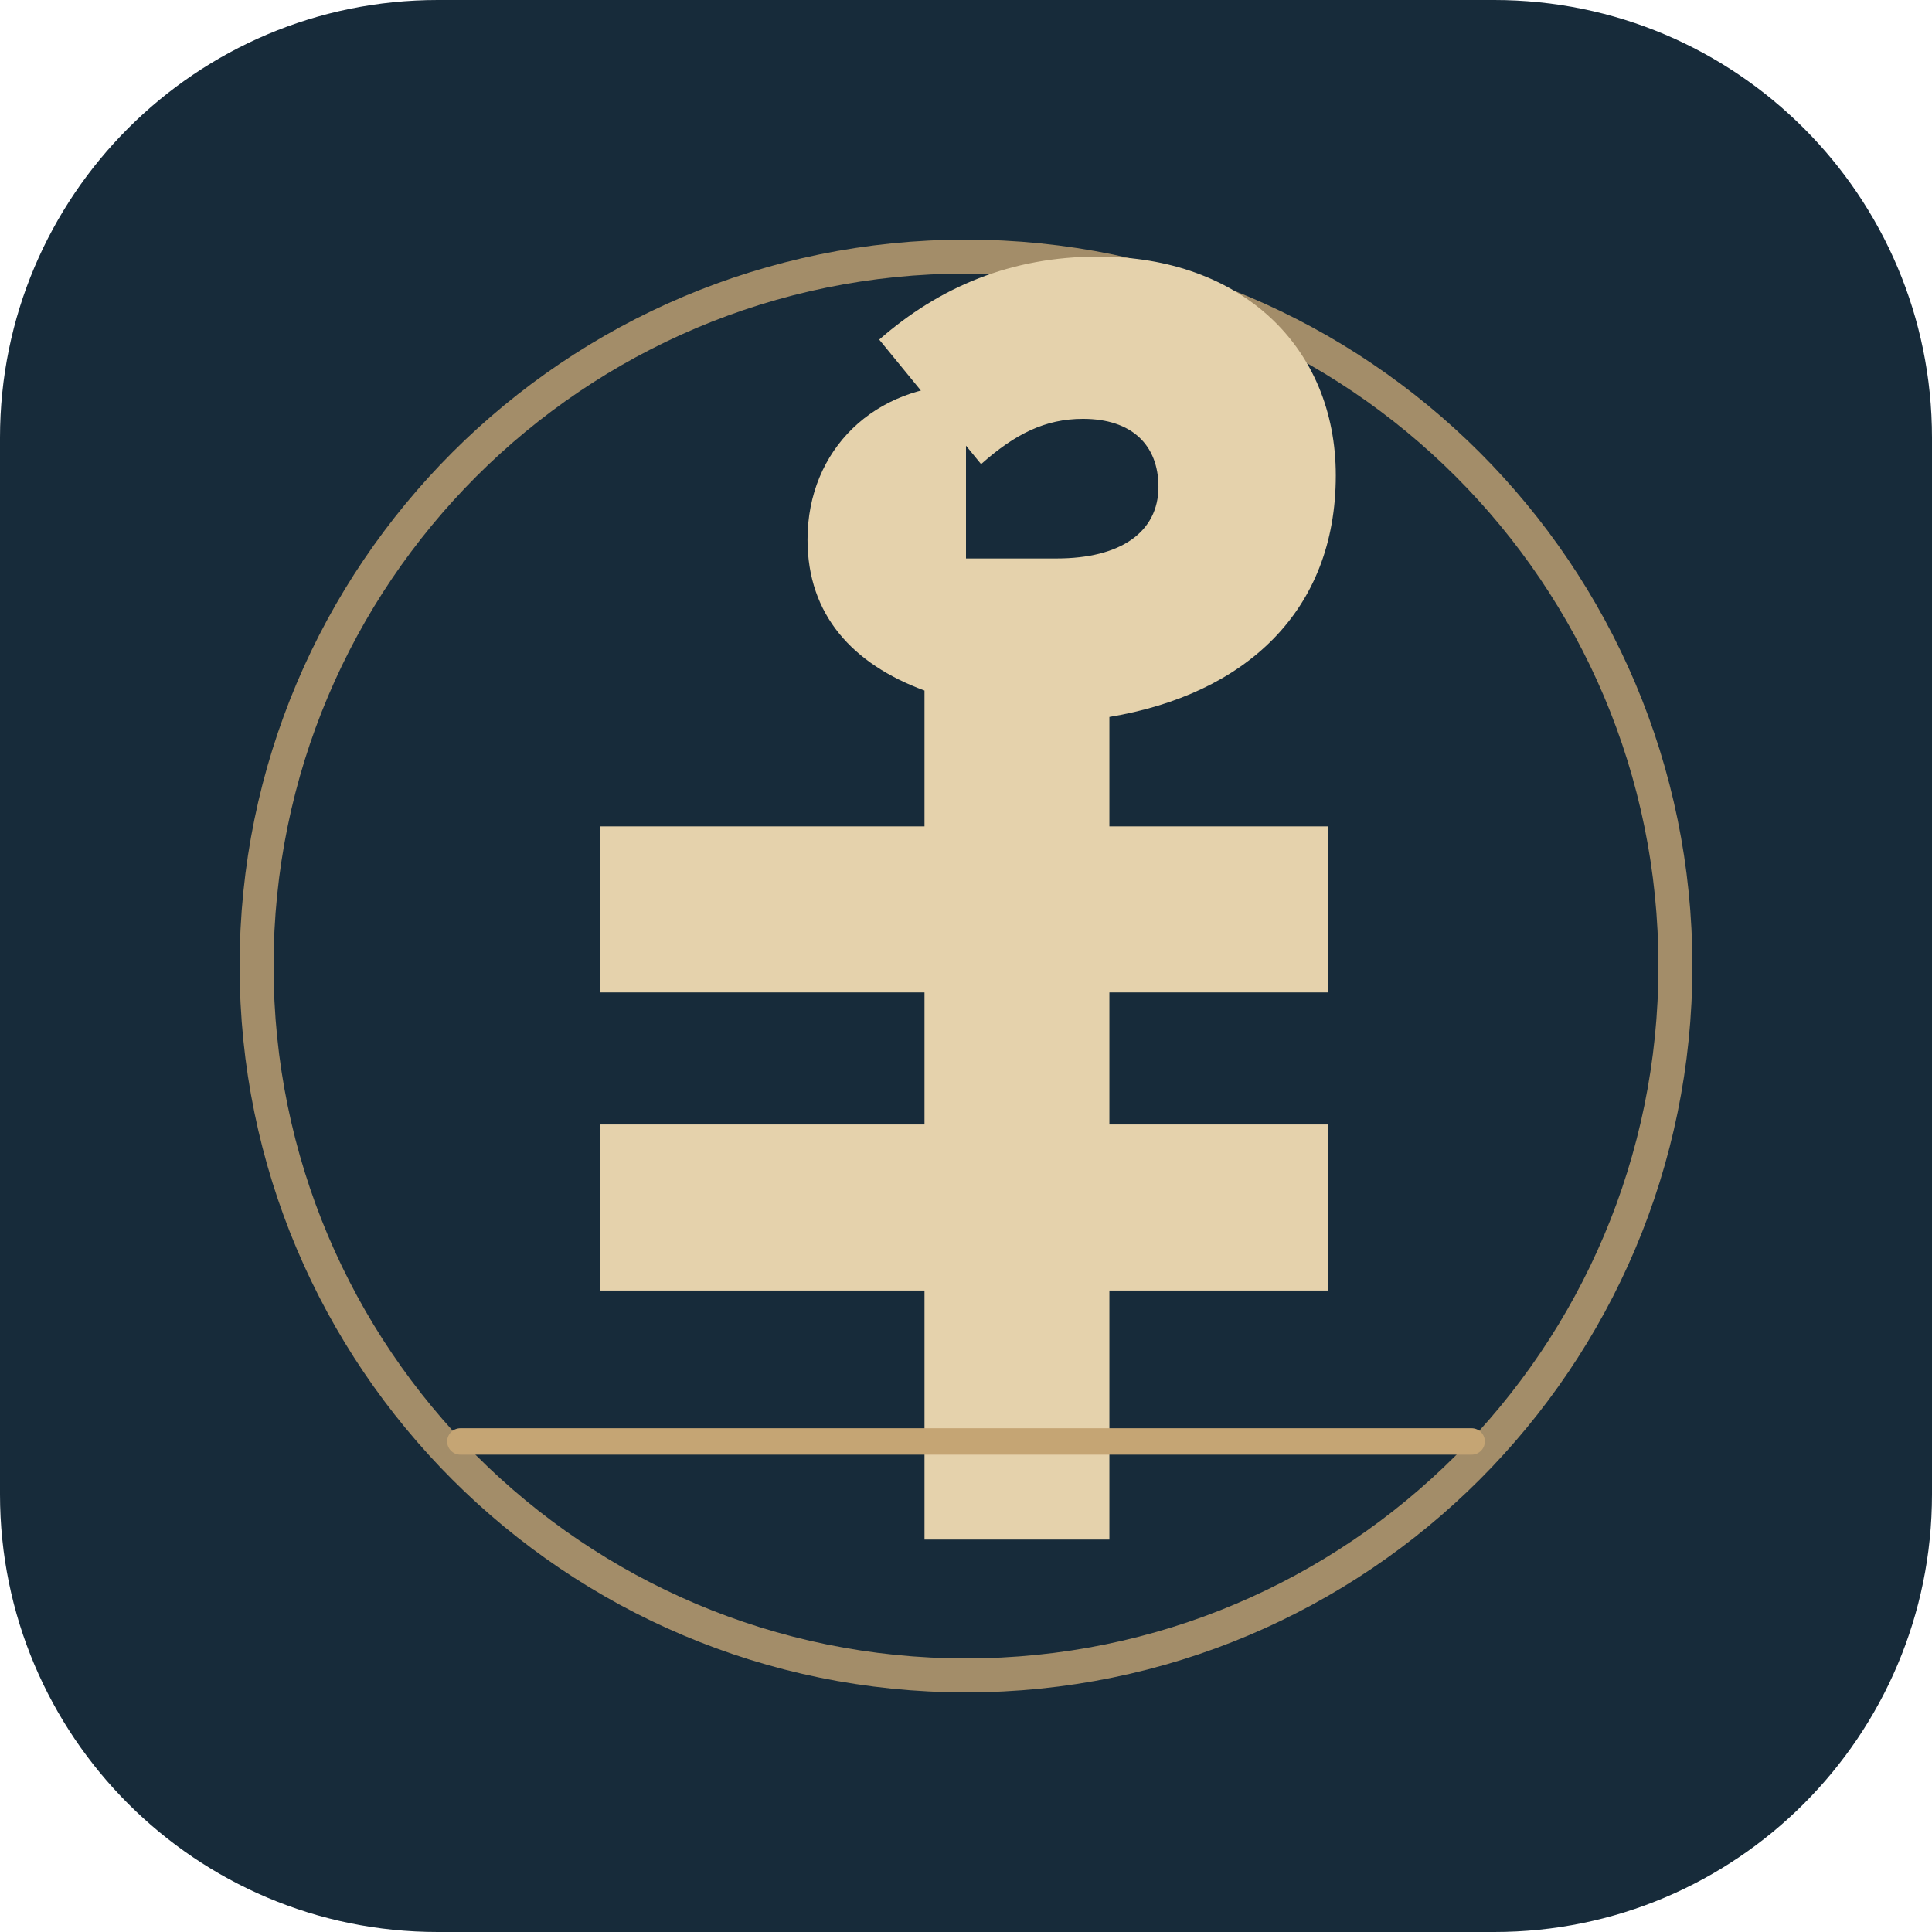
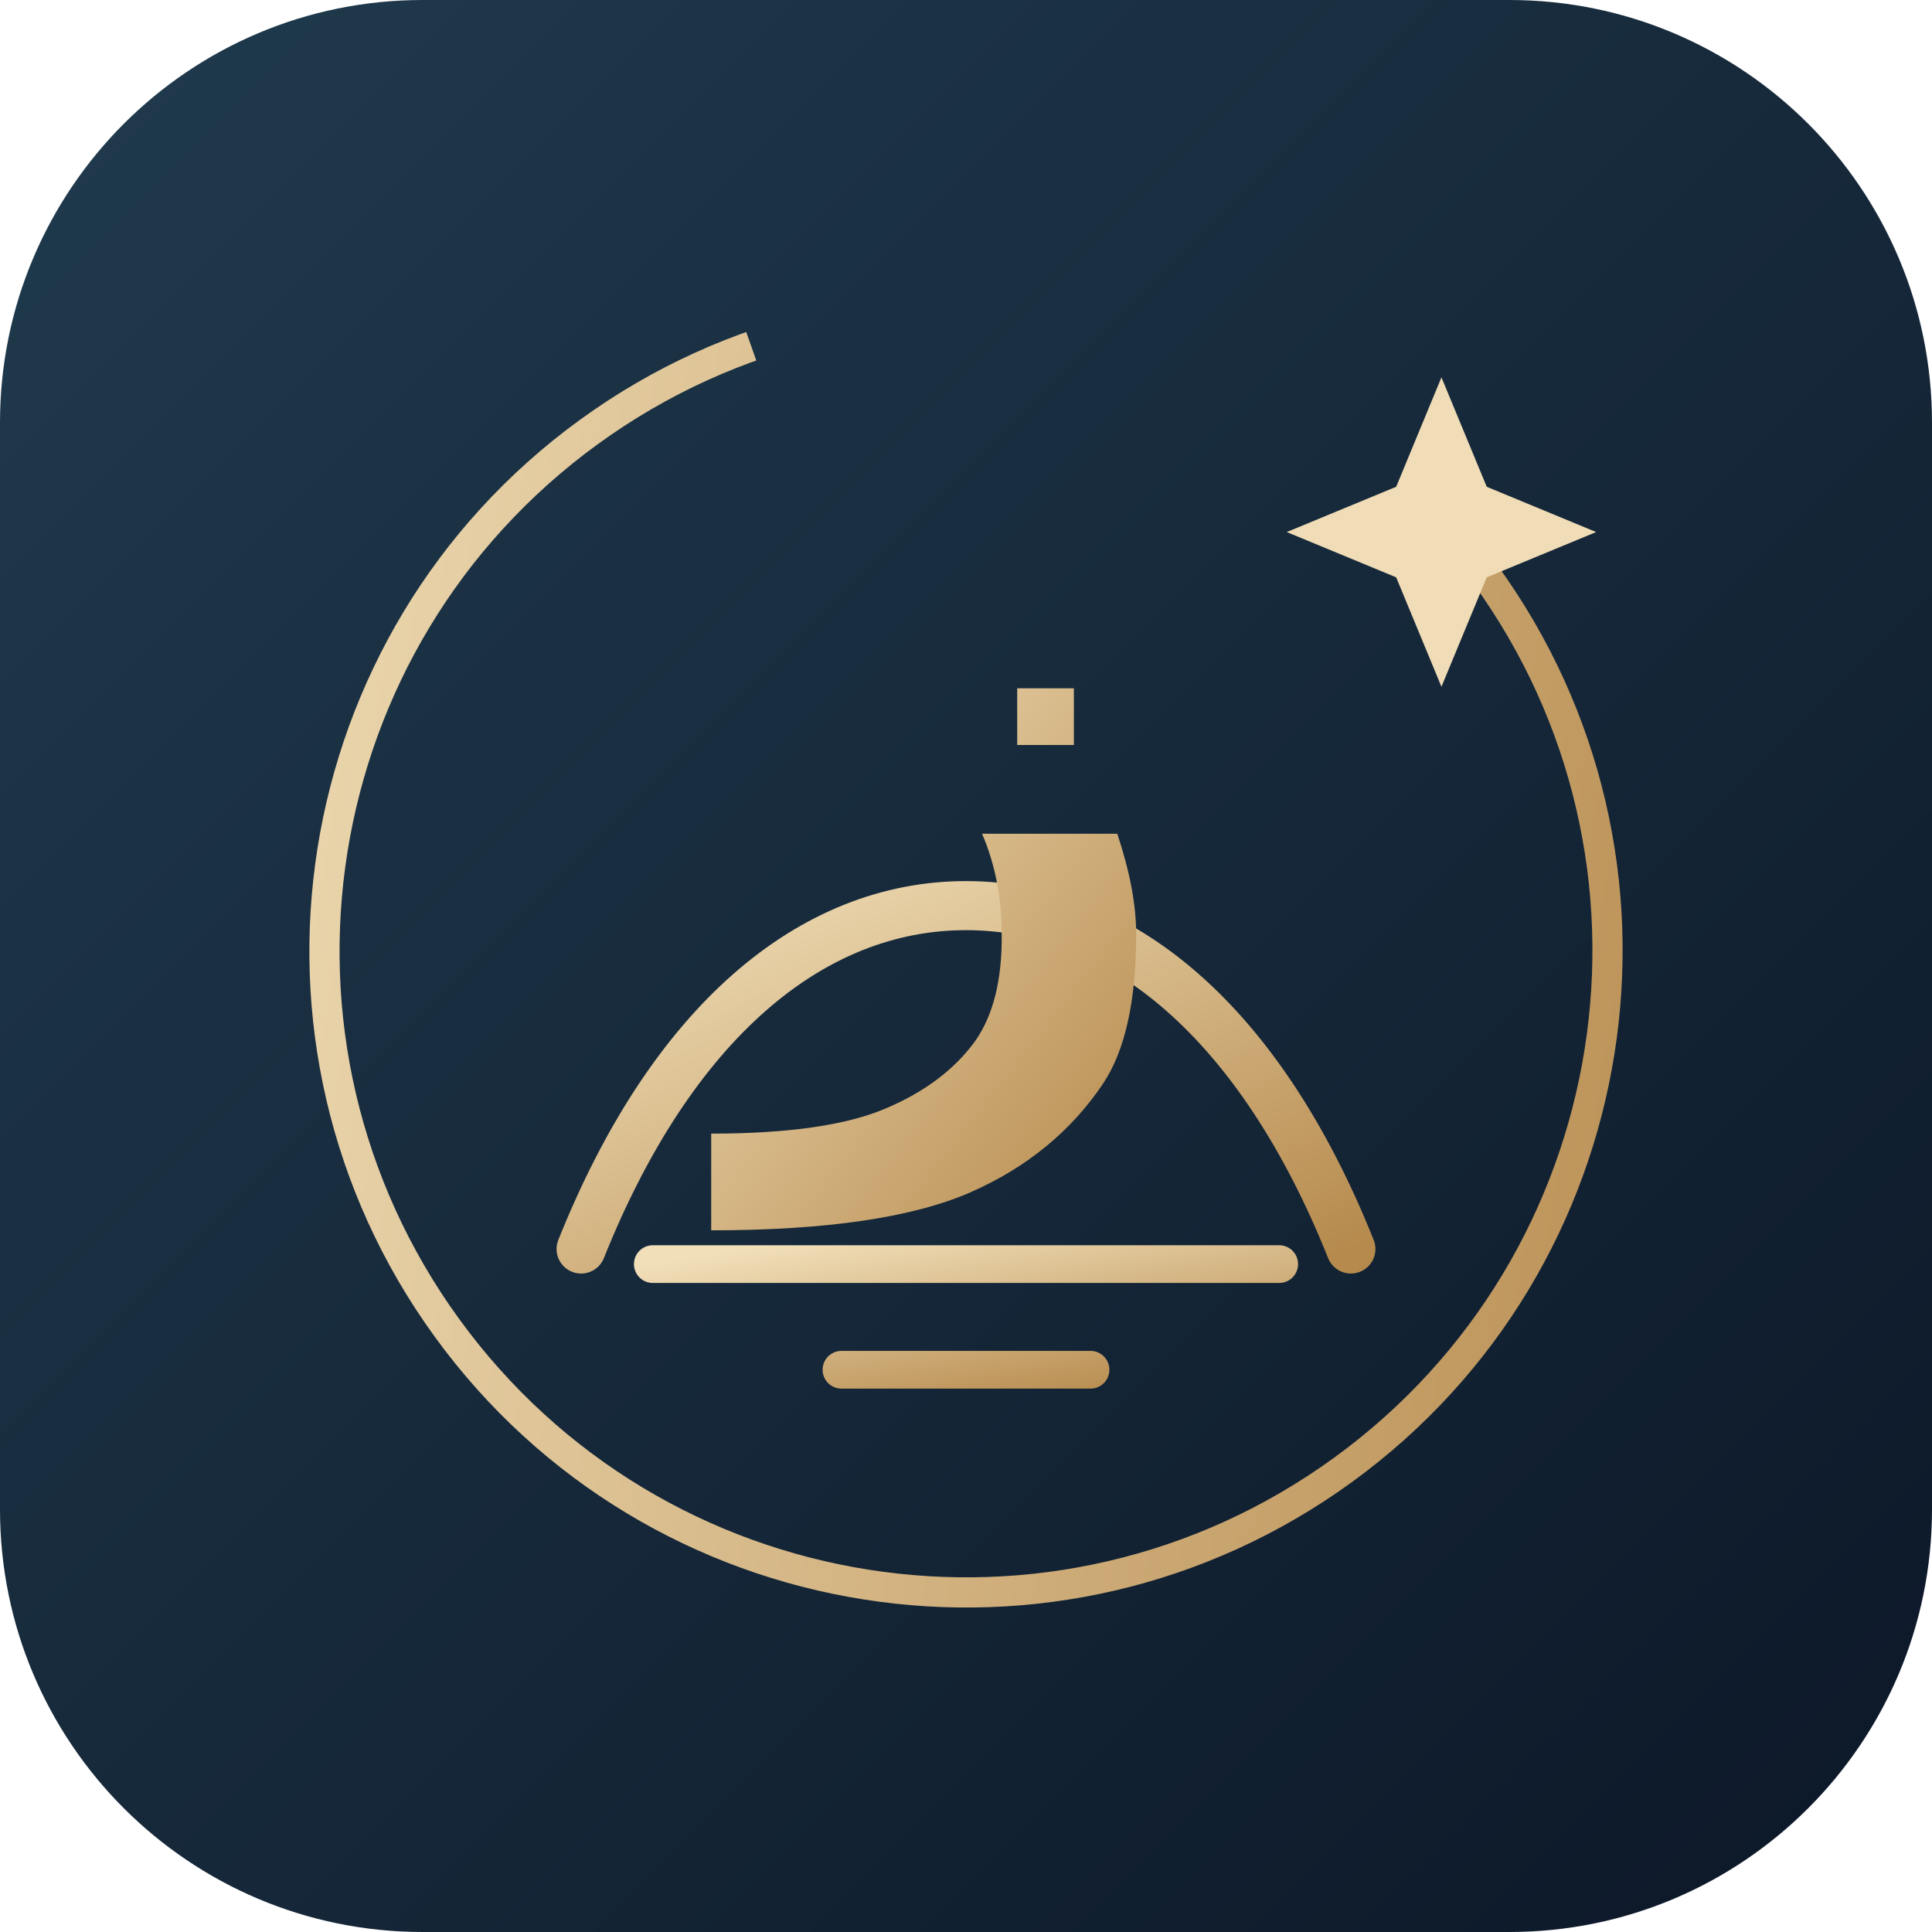
- <svg xmlns="http://www.w3.org/2000/svg" viewBox="0 0 512 512">
-   <rect width="512" height="512" rx="116" fill="#172b3a" />
-   <circle cx="256" cy="256" r="188" fill="none" stroke="#c5a574" stroke-width="9" opacity=".8" />
-   <path d="M256 102c-24 0-42 17-42 41 0 20 12 33 31 40v36h-86v44h86v35h-86v44h86v66h49v-66h58v-44h-58v-35h58v-44h-58v-29c36-6 60-28 60-64 0-34-25-58-63-58-23 0-42 8-58 22l27 33c9-8 17-12 27-12 13 0 20 7 20 18 0 12-10 19-27 19h-24v0z" fill="#e5d2ac" />
-   <path d="M122 382h268" stroke="#c5a574" stroke-width="7" stroke-linecap="round" />
+ <svg xmlns="http://www.w3.org/2000/svg" viewBox="0 0 512 512" role="img" aria-label="ZAFFA">
+   <defs>
+     <linearGradient id="bg" x1="0" y1="0" x2="1" y2="1">
+       <stop offset="0" stop-color="#203b4e" />
+       <stop offset="1" stop-color="#0c1727" />
+     </linearGradient>
+     <linearGradient id="g" x1="0" y1="0" x2="1" y2="1">
+       <stop offset="0" stop-color="#f1dfb9" />
+       <stop offset="1" stop-color="#b68a4d" />
+     </linearGradient>
+   </defs>
+   <rect width="512" height="512" rx="112" fill="url(#bg)" />
+   <circle cx="256" cy="252" r="170" fill="none" stroke="url(#g)" stroke-width="8" stroke-dasharray="850 210" transform="rotate(-36 256 252)" />
+   <path d="M154 331c24-60 61-91 102-91s78 31 102 91" fill="none" stroke="url(#g)" stroke-width="13" stroke-linecap="round" />
+   <path d="M173 335h166m-116 28h66" stroke="url(#g)" stroke-width="10" stroke-linecap="round" />
+   <text x="256" y="276" text-anchor="middle" font-family="Cairo,Tahoma,Arial,sans-serif" font-size="205" font-weight="800" fill="url(#g)">ز</text>
+   <path d="M382 100l12 29 29 12-29 12-12 29-12-29-29-12 29-12z" fill="#f0dcb6" />
</svg>
